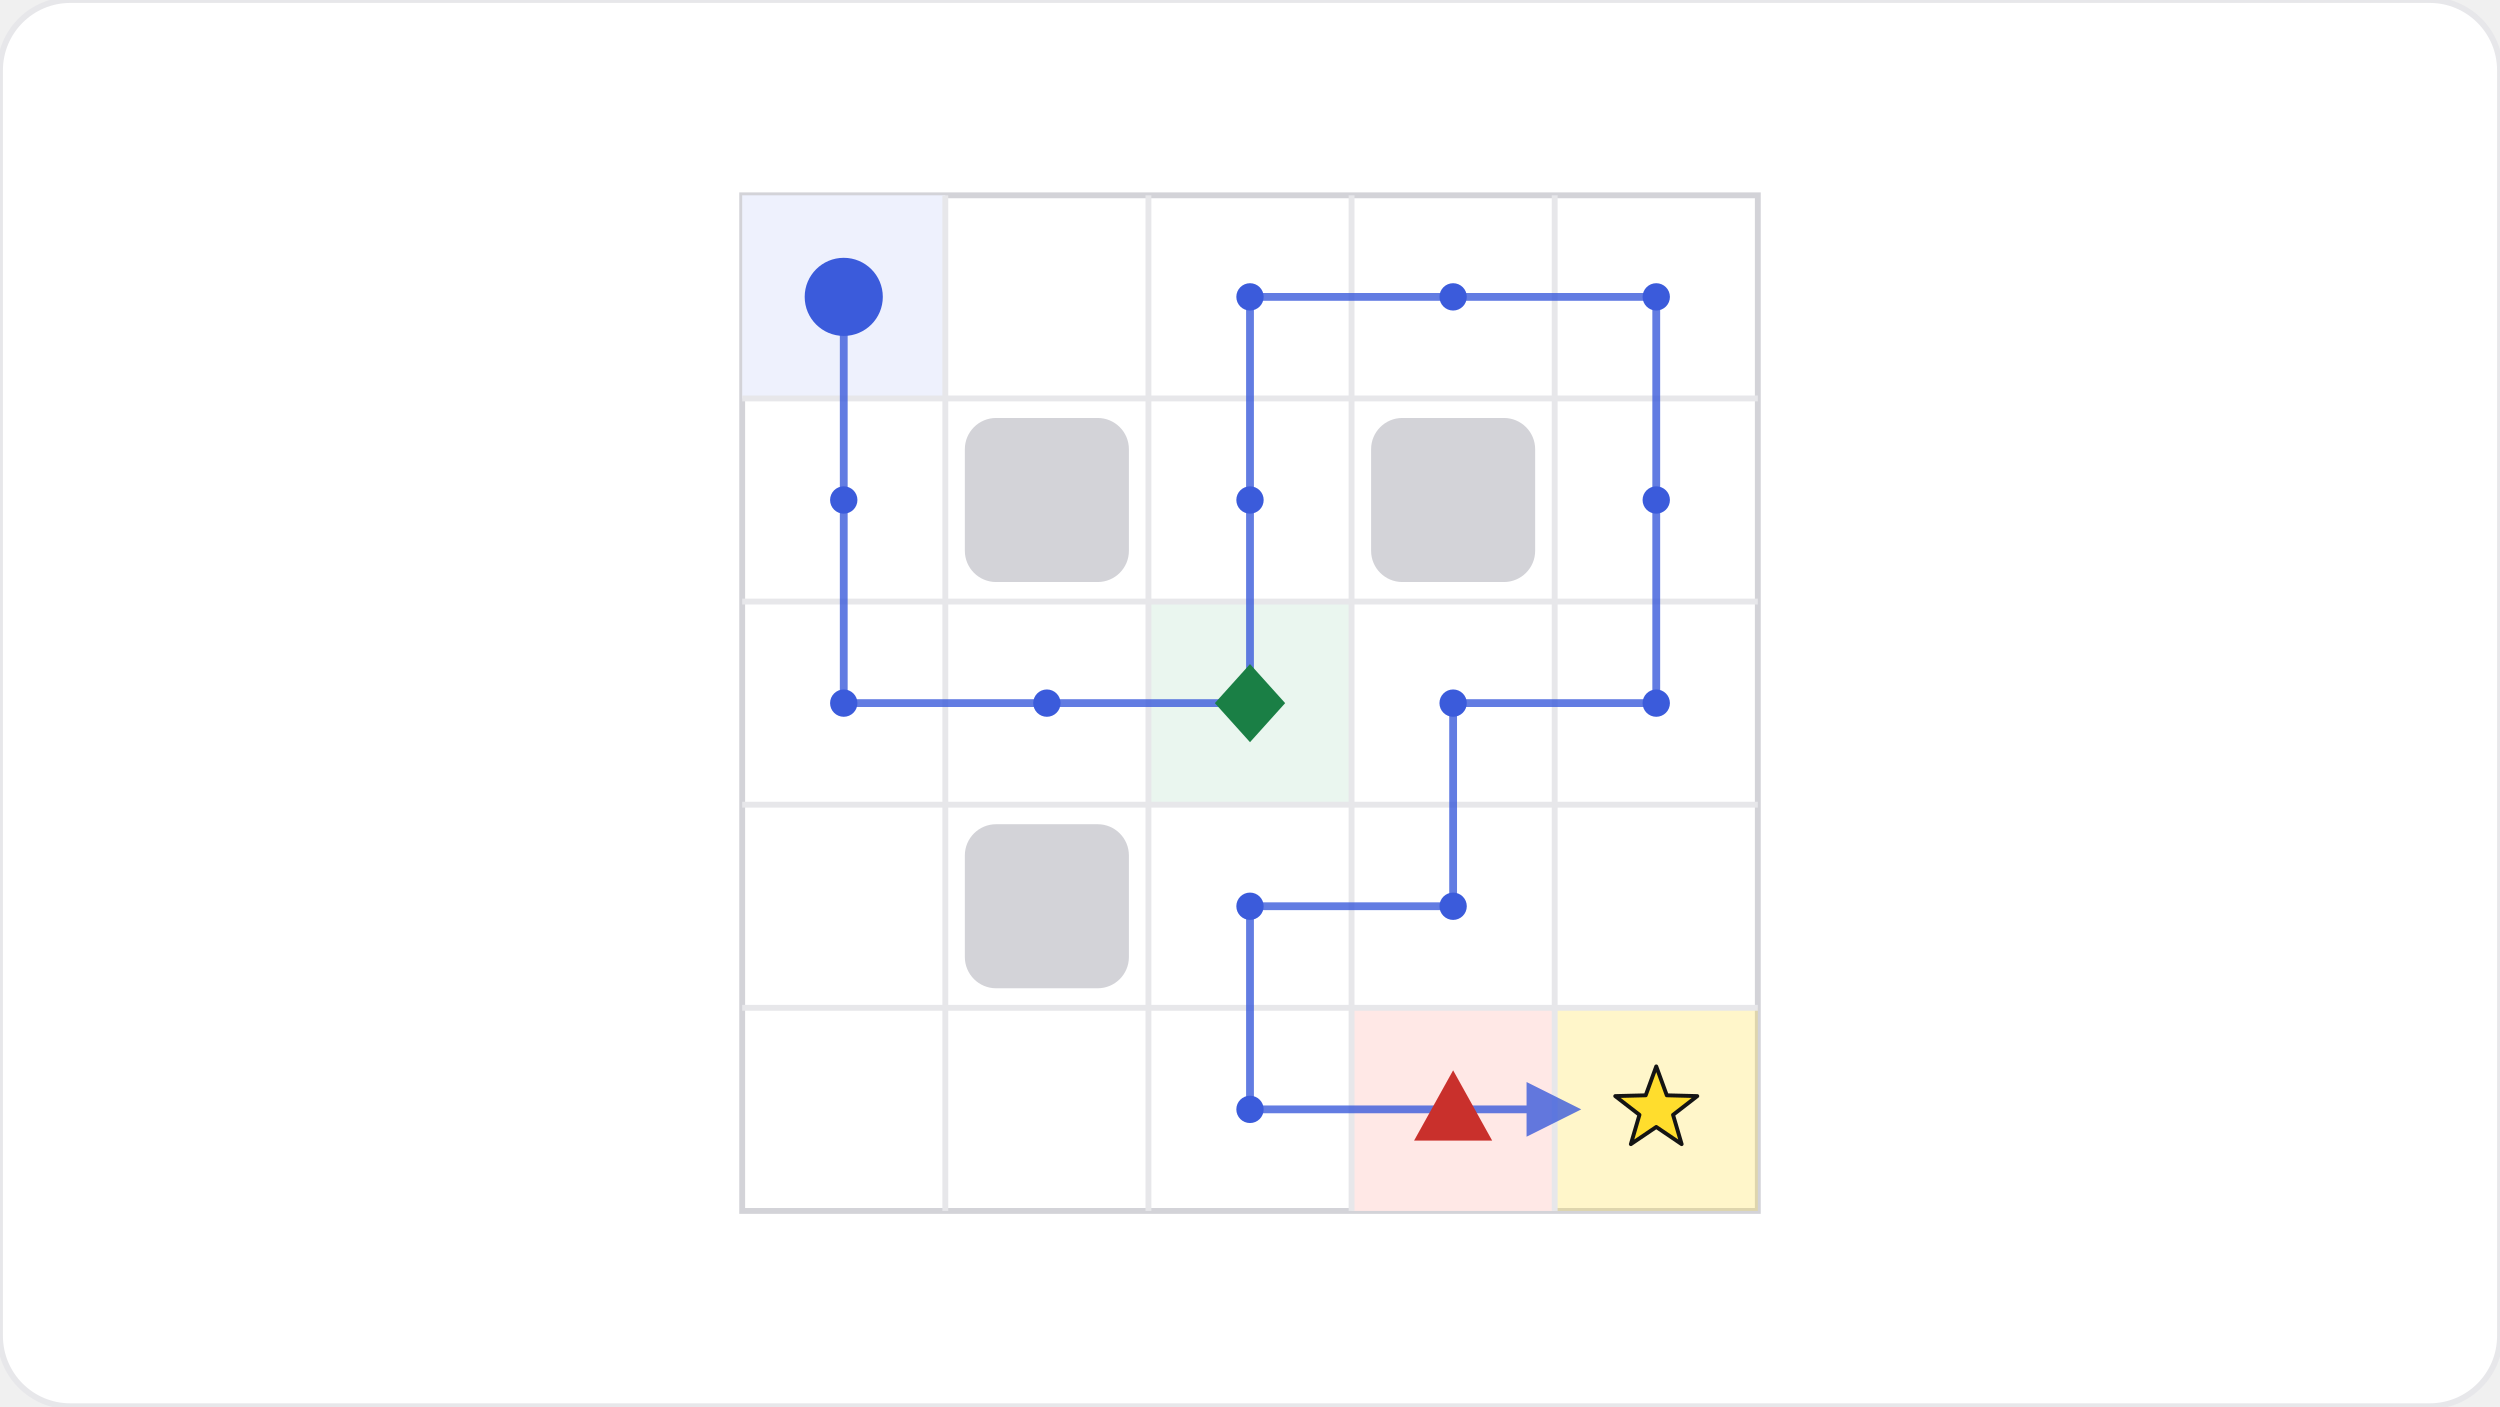
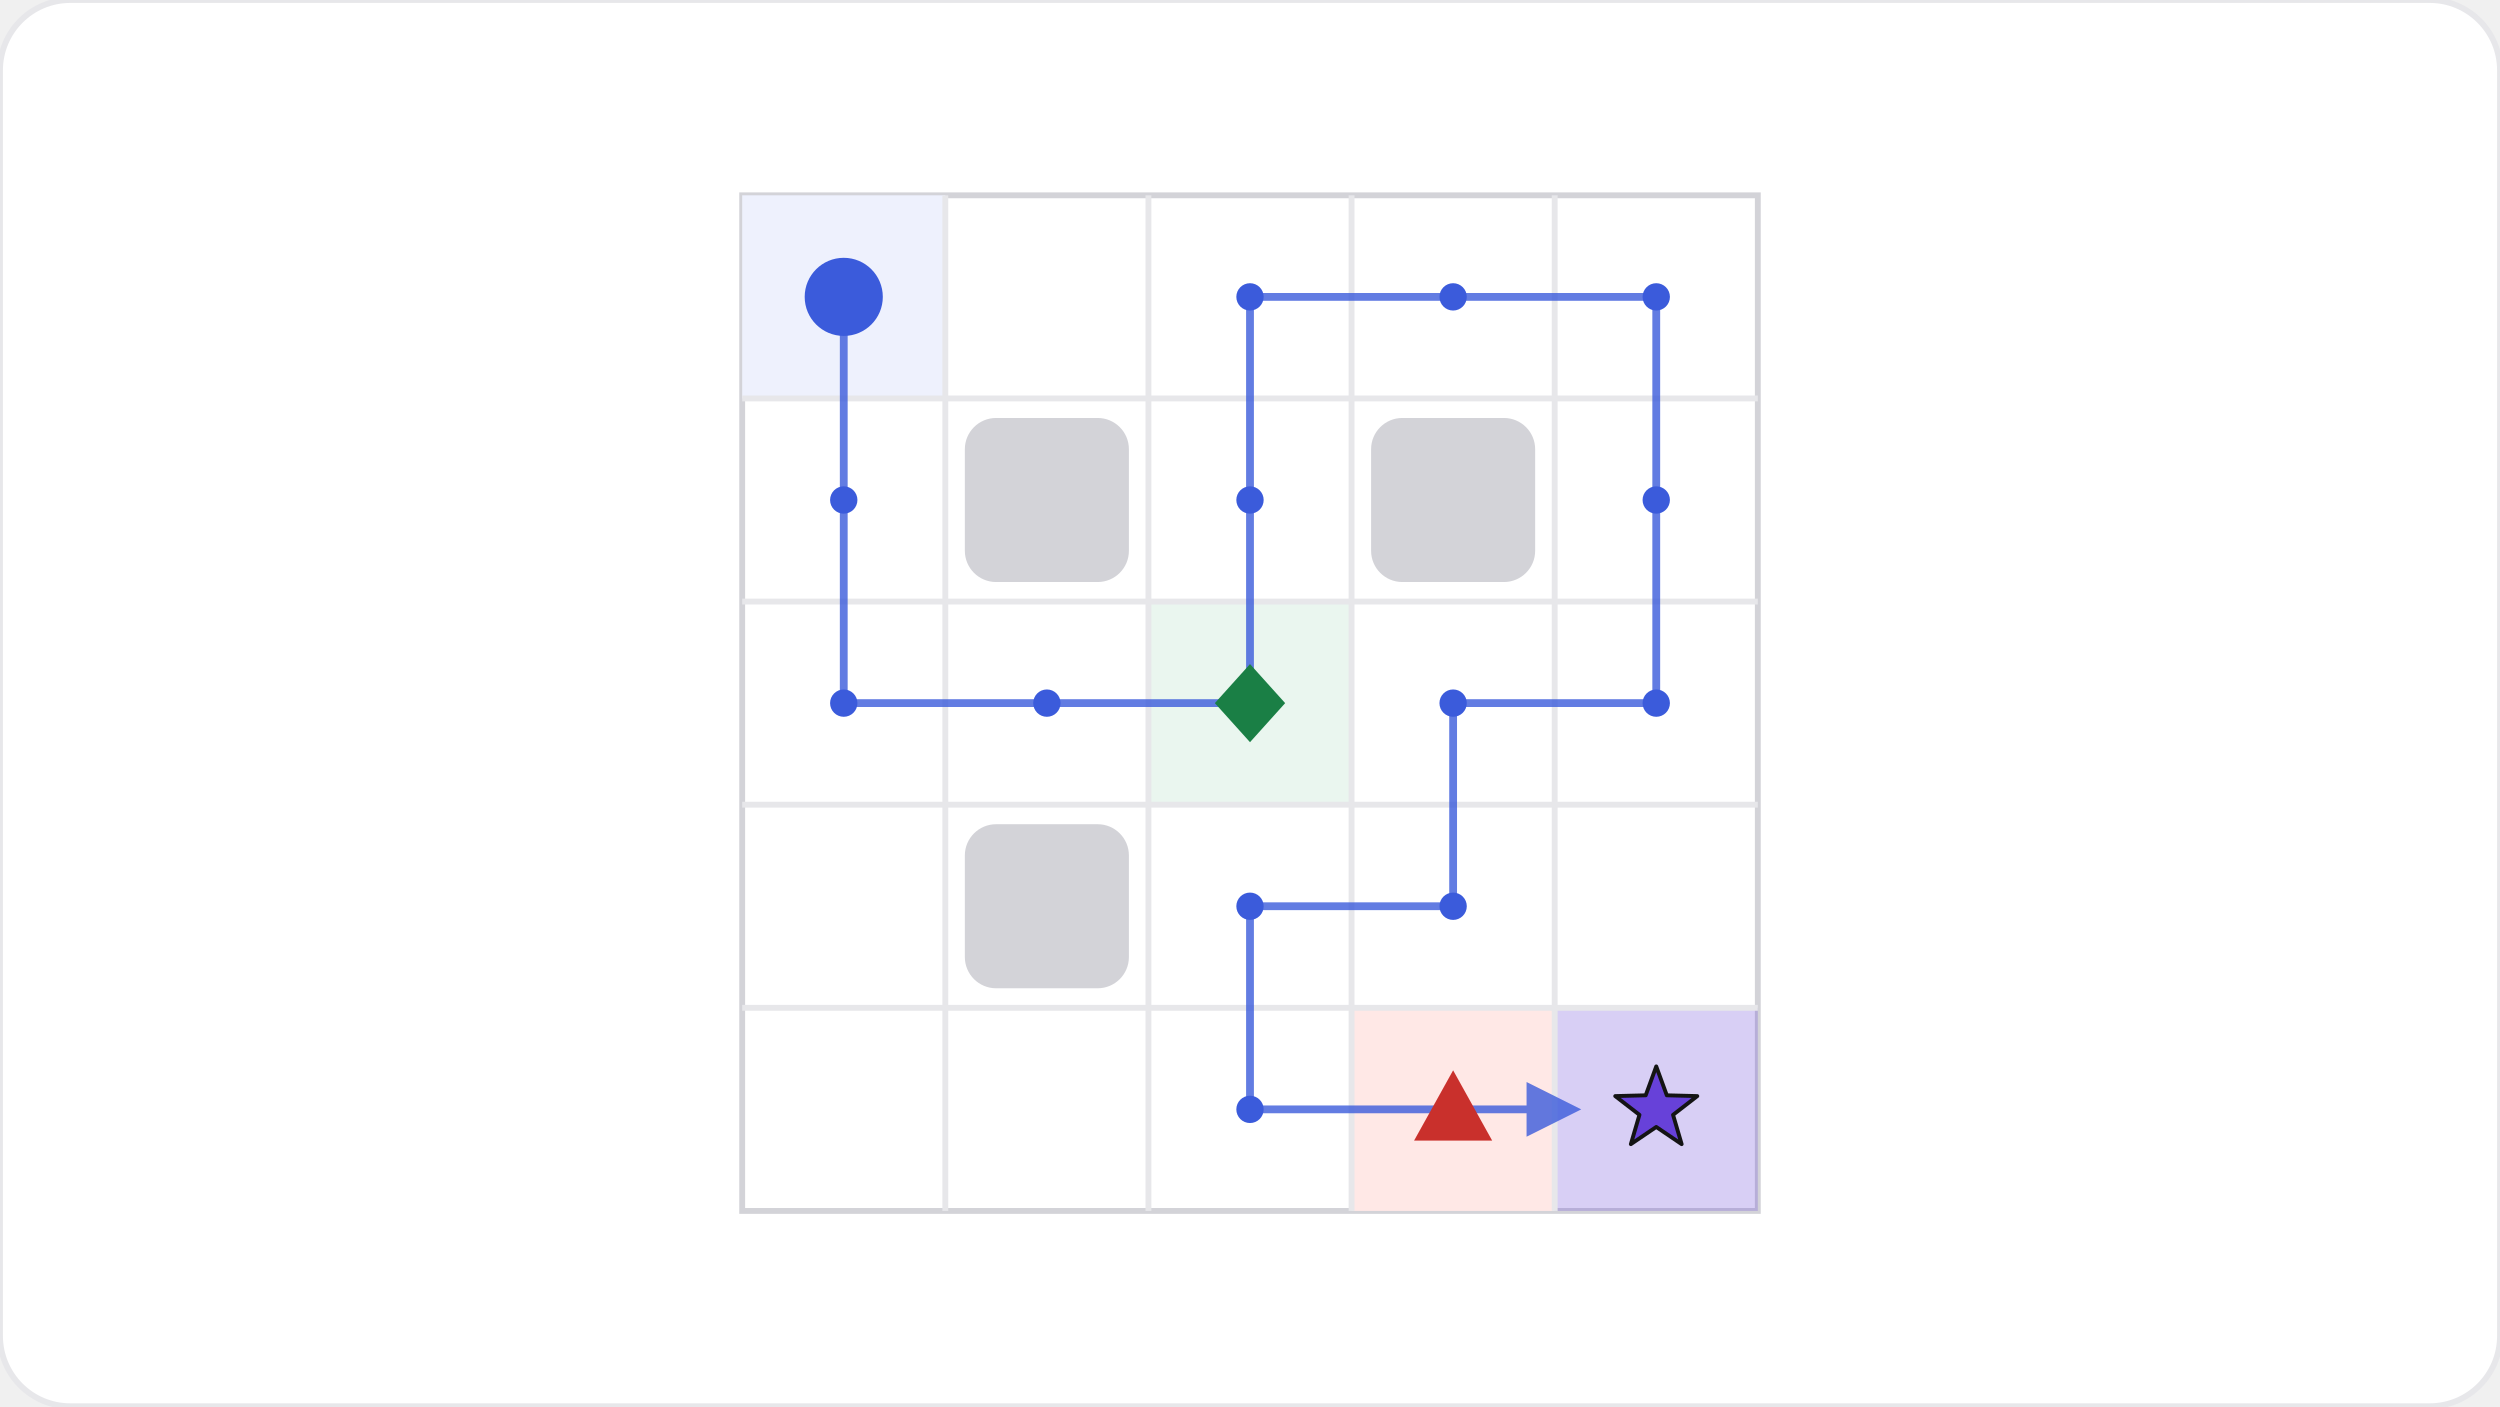
<svg xmlns="http://www.w3.org/2000/svg" viewBox="0 0 640 360" font-family="Onest, 'Segoe UI', system-ui, Arial, sans-serif">
  <rect width="640" height="360" rx="18" fill="#ffffff" stroke="#e7e7ea" stroke-width="1.5" />
  <defs>
    <marker id="arr" viewBox="0 0 10 10" refX="8" refY="5" markerWidth="7" markerHeight="7" orient="auto-start-reverse">
      <path d="M0 0L10 5L0 10z" fill="#3b5bdb" />
    </marker>
    <path id="dia" d="M0 -10L9 0L0 10L-9 0Z" />
    <path id="tri" d="M0 -10L10 8L-10 8Z" stroke-linejoin="round" />
    <path id="star" d="M0 -11L2.7 -3.6L10.5 -3.4L4.3 1.4L6.5 8.9L0 4.5L-6.5 8.9L-4.3 1.4L-10.5 -3.4L-2.7 -3.6Z" stroke-linejoin="round" />
  </defs>
  <rect x="190" y="50" width="260" height="260" fill="#ffffff" stroke="#d3d3d8" stroke-width="1.5" />
  <rect x="190" y="50" width="52" height="52" fill="#eef1fd" />
  <rect x="294" y="154" width="52" height="52" fill="#eaf6ef" />
  <rect x="346" y="258" width="52" height="52" fill="#ffe8e6" />
-   <rect x="398" y="258" width="52" height="52" fill="#ffdd2d" fill-opacity="0.25" />
+   <rect x="398" y="258" width="52" height="52" fill="#6741d9" fill-opacity="0.25" />
  <g stroke="#e7e7ea" stroke-width="1.5">
    <line x1="242" y1="50" x2="242" y2="310" />
    <line x1="294" y1="50" x2="294" y2="310" />
    <line x1="346" y1="50" x2="346" y2="310" />
    <line x1="398" y1="50" x2="398" y2="310" />
    <line x1="190" y1="102" x2="450" y2="102" />
    <line x1="190" y1="154" x2="450" y2="154" />
    <line x1="190" y1="206" x2="450" y2="206" />
    <line x1="190" y1="258" x2="450" y2="258" />
  </g>
  <rect x="247" y="107" width="42" height="42" rx="8" fill="#d3d3d8" />
  <rect x="351" y="107" width="42" height="42" rx="8" fill="#d3d3d8" />
  <rect x="247" y="211" width="42" height="42" rx="8" fill="#d3d3d8" />
  <path d="M216 76L216 128L216 180L268 180L320 180L320 128L320 76L372 76L424 76L424 128L424 180L372 180L372 232L320 232L320 284L372 284L402 284" fill="none" stroke="#3b5bdb" stroke-width="2" stroke-linecap="round" stroke-linejoin="round" opacity="0.8" marker-end="url(#arr)" />
  <g fill="#3b5bdb">
    <circle cx="216" cy="128" r="3.5" />
    <circle cx="216" cy="180" r="3.5" />
    <circle cx="268" cy="180" r="3.5" />
    <circle cx="320" cy="128" r="3.5" />
    <circle cx="320" cy="76" r="3.5" />
    <circle cx="372" cy="76" r="3.5" />
    <circle cx="424" cy="76" r="3.5" />
    <circle cx="424" cy="128" r="3.5" />
    <circle cx="424" cy="180" r="3.5" />
    <circle cx="372" cy="180" r="3.5" />
    <circle cx="372" cy="232" r="3.5" />
    <circle cx="320" cy="232" r="3.5" />
    <circle cx="320" cy="284" r="3.5" />
  </g>
  <use href="#dia" transform="translate(320 180)" fill="#1a7f45" />
  <use href="#tri" transform="translate(372 284)" fill="#c9302c" />
-   <use href="#star" transform="translate(424 284)" fill="#ffdd2d" stroke="#141414" stroke-width="1" />
+   <use href="#star" transform="translate(424 284)" fill="#6741d9" stroke="#141414" stroke-width="1" />
  <circle cx="216" cy="76" r="10" fill="#3b5bdb" />
</svg>
